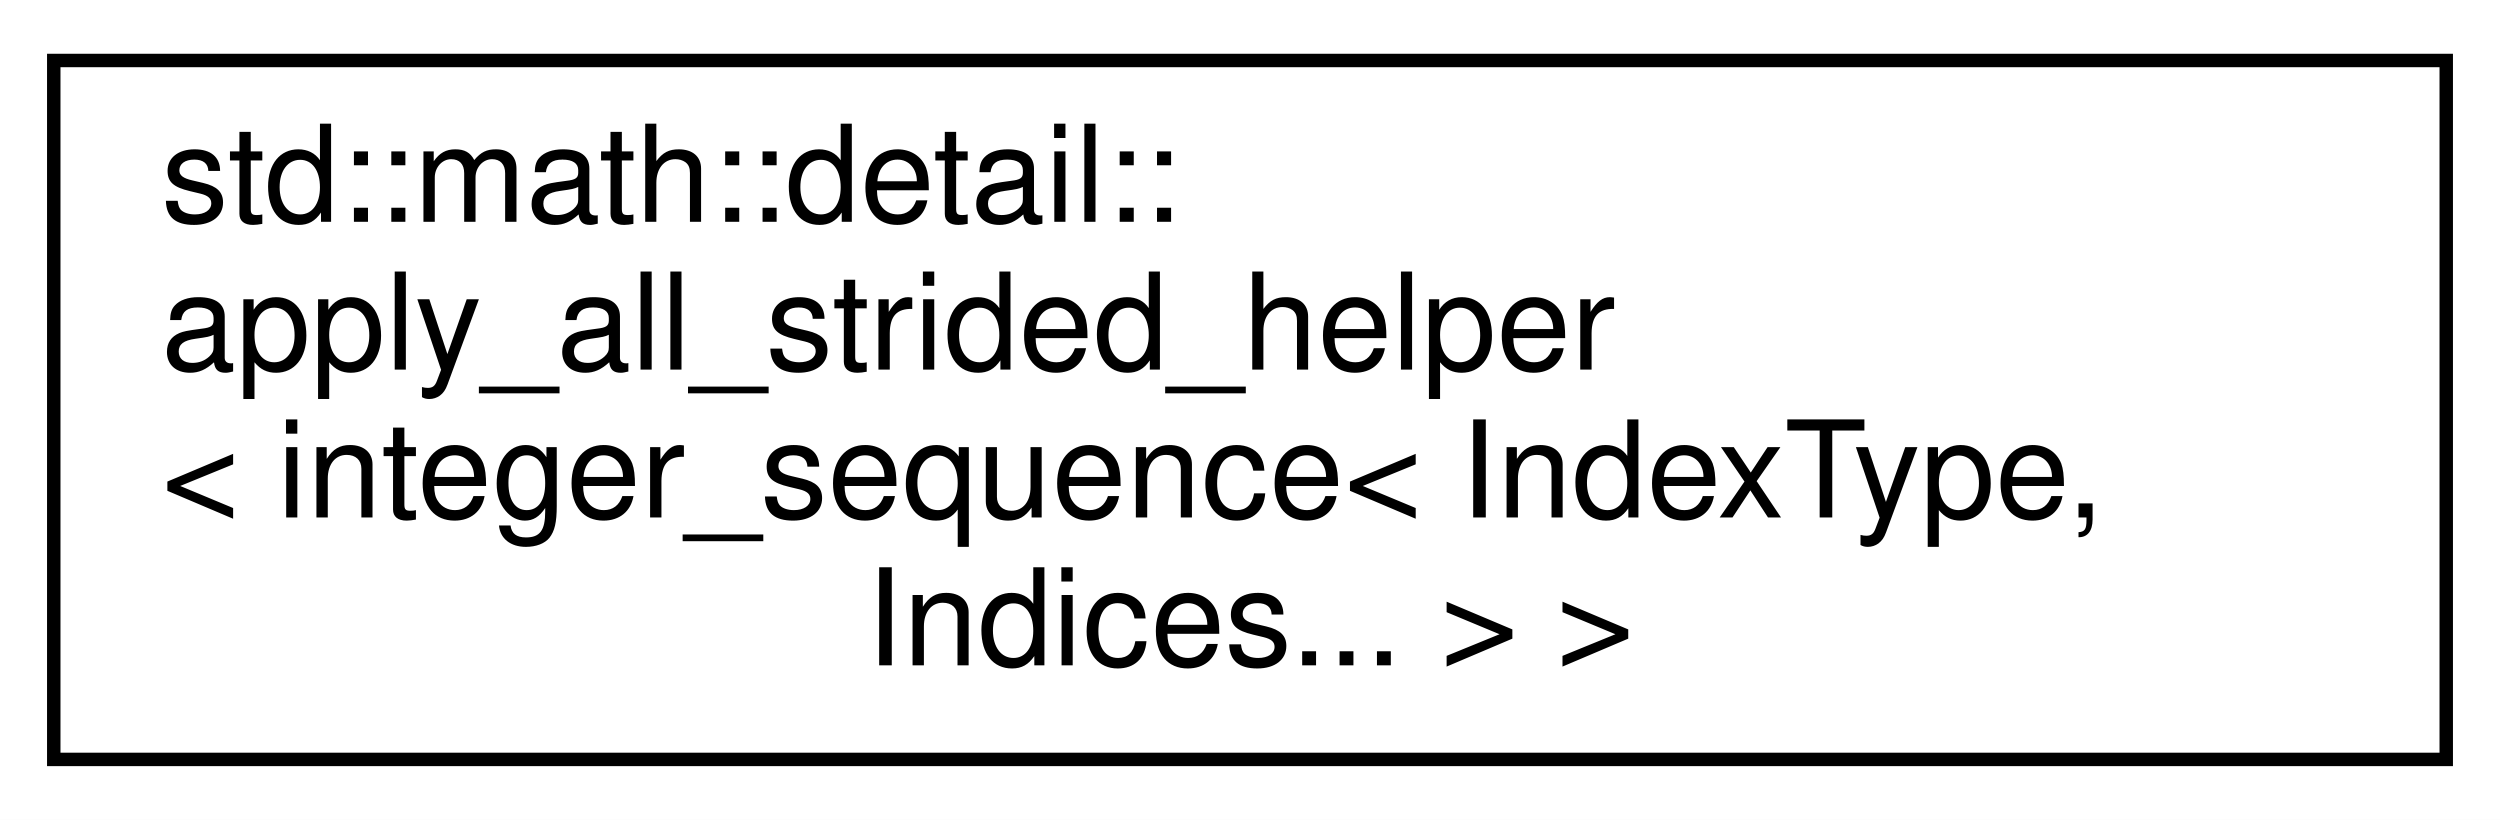
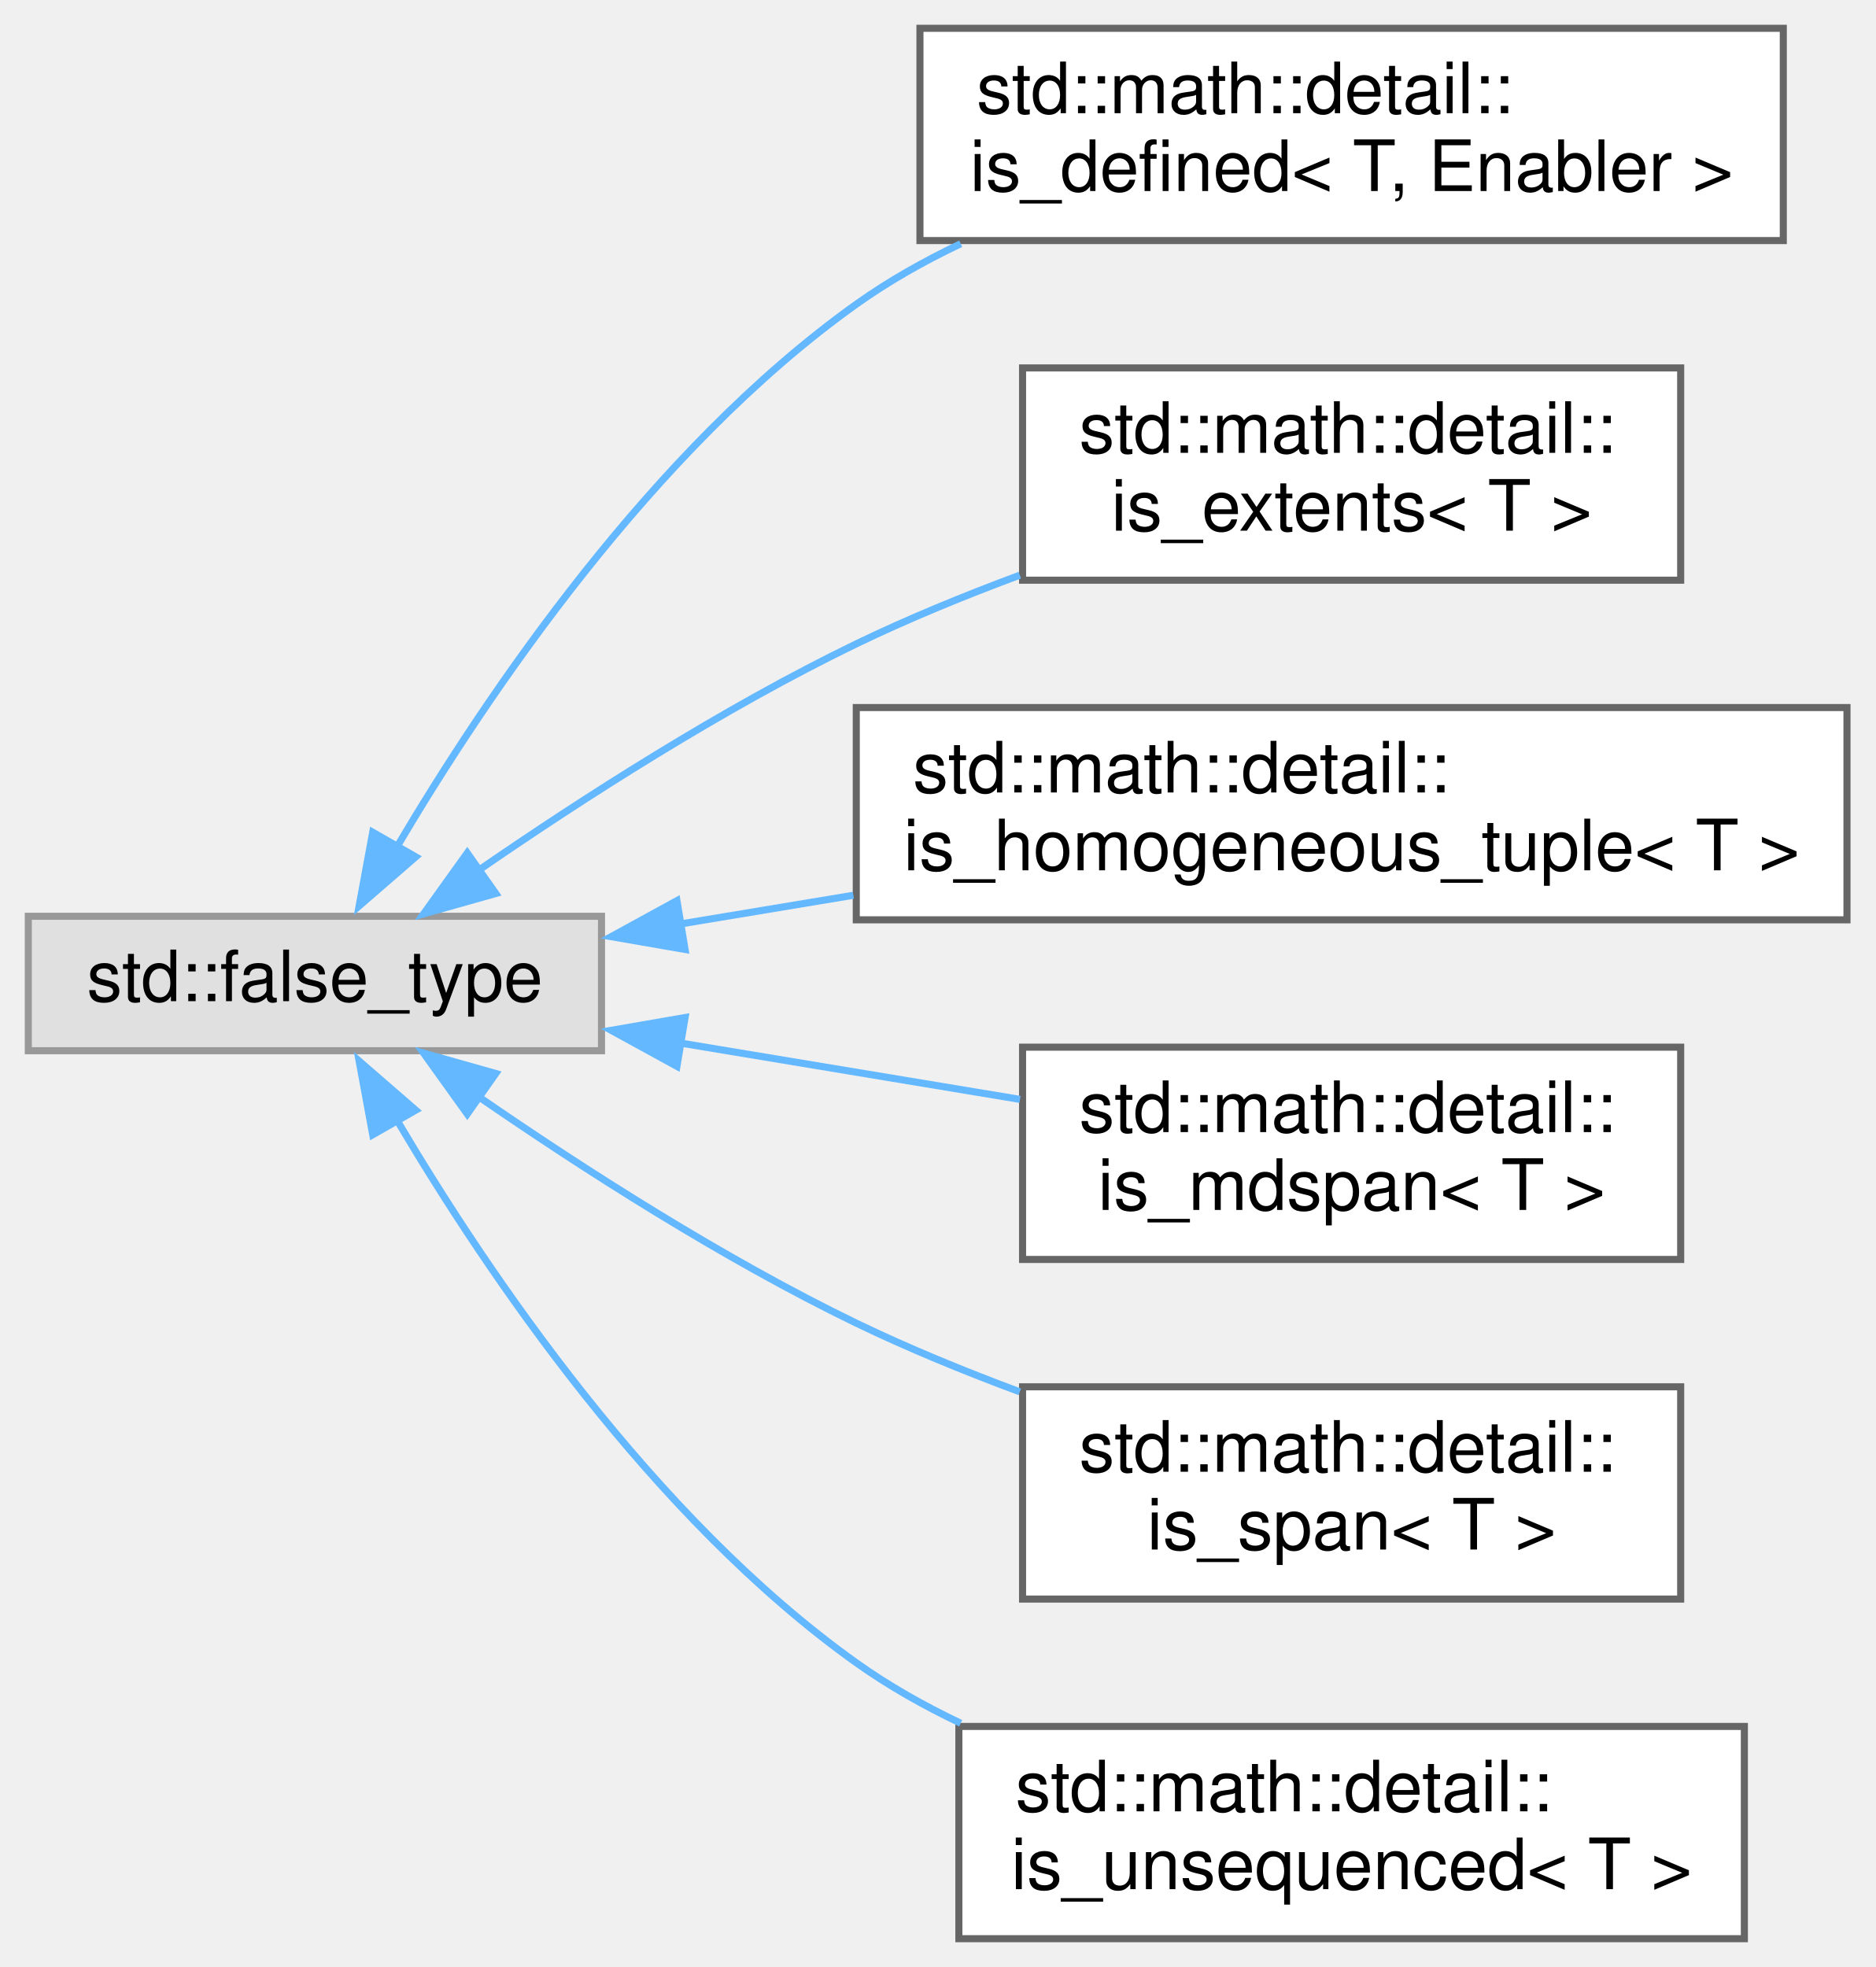
- <svg xmlns="http://www.w3.org/2000/svg" xmlns:xlink="http://www.w3.org/1999/xlink" width="186pt" height="61pt" viewBox="0.00 0.00 186.00 61.00">
-   <g id="graph0" class="graph" transform="scale(1 1) rotate(0) translate(4 57)">
-     <polygon fill="white" stroke="transparent" points="-4,4 -4,-57 182,-57 182,4 -4,4" />
+ <svg xmlns="http://www.w3.org/2000/svg" xmlns:xlink="http://www.w3.org/1999/xlink" width="265pt" height="278pt" viewBox="0.00 0.00 265.00 278.00">
+   <g id="graph0" class="graph" transform="scale(1 1) rotate(0) translate(4 274)">
    <g id="node1" class="node">
      <g id="a_node1">
-         <a xlink:href="structstd_1_1math_1_1detail_1_1apply__all__strided__helper_3_01integer__sequence_3_01_index_type_00_01_indices_8_8_8_01_4_01_4.html" target="_top" xlink:title=" ">
-           <polygon fill="white" stroke="black" points="0,-0.5 0,-52.5 178,-52.5 178,-0.5 0,-0.5" />
-           <text text-anchor="start" x="8" y="-40.5" font-family="Helvetica,sans-Serif" font-size="10.00">std::math::detail::</text>
-           <text text-anchor="start" x="8" y="-29.5" font-family="Helvetica,sans-Serif" font-size="10.00">apply_all_strided_helper</text>
-           <text text-anchor="start" x="8" y="-18.5" font-family="Helvetica,sans-Serif" font-size="10.00">&lt; integer_sequence&lt; IndexType,</text>
-           <text text-anchor="middle" x="89" y="-7.5" font-family="Helvetica,sans-Serif" font-size="10.00"> Indices... &gt; &gt;</text>
+         <a xlink:title=" ">
+           <polygon fill="#e0e0e0" stroke="#999999" points="81,-144.5 0,-144.5 0,-125.5 81,-125.5 81,-144.5" />
+           <text text-anchor="middle" x="40.5" y="-132.5" font-family="Helvetica,sans-Serif" font-size="10.00">std::false_type</text>
        </a>
      </g>
    </g>
+     <g id="node2" class="node">
+       <g id="a_node2">
+         <a xlink:href="structstd_1_1math_1_1detail_1_1is__defined.html" target="_top" xlink:title=" ">
+           <polygon fill="white" stroke="#666666" points="248,-270 126,-270 126,-240 248,-240 248,-270" />
+           <text text-anchor="start" x="134" y="-258" font-family="Helvetica,sans-Serif" font-size="10.00">std::math::detail::</text>
+           <text text-anchor="middle" x="187" y="-247" font-family="Helvetica,sans-Serif" font-size="10.00">is_defined&lt; T, Enabler &gt;</text>
+         </a>
+       </g>
+     </g>
+     <g id="edge1" class="edge">
+       <path fill="none" stroke="#63b8ff" d="M52.14,-154.39C64.9,-175.97 88.22,-210.47 117,-231 121.54,-234.24 126.56,-237.08 131.76,-239.55" />
+       <polygon fill="#63b8ff" stroke="#63b8ff" points="54.75,-152.9 46.75,-145.96 48.67,-156.38 54.75,-152.9" />
+     </g>
+     <g id="node3" class="node">
+       <g id="a_node3">
+         <a xlink:href="structstd_1_1math_1_1detail_1_1is__extents.html" target="_top" xlink:title=" ">
+           <polygon fill="white" stroke="#666666" points="233.5,-222 140.5,-222 140.5,-192 233.5,-192 233.5,-222" />
+           <text text-anchor="start" x="148.5" y="-210" font-family="Helvetica,sans-Serif" font-size="10.00">std::math::detail::</text>
+           <text text-anchor="middle" x="187" y="-199" font-family="Helvetica,sans-Serif" font-size="10.00">is_extents&lt; T &gt;</text>
+         </a>
+       </g>
+     </g>
+     <g id="edge2" class="edge">
+       <path fill="none" stroke="#63b8ff" d="M63.66,-151.02C78.3,-161.11 98.19,-173.9 117,-183 124.31,-186.53 132.27,-189.8 140.11,-192.71" />
+       <polygon fill="#63b8ff" stroke="#63b8ff" points="66.06,-147.72 55.86,-144.84 62.03,-153.45 66.06,-147.72" />
+     </g>
+     <g id="node4" class="node">
+       <g id="a_node4">
+         <a xlink:href="structstd_1_1math_1_1detail_1_1is__homogeneous__tuple.html" target="_top" xlink:title=" ">
+           <polygon fill="white" stroke="#666666" points="257,-174 117,-174 117,-144 257,-144 257,-174" />
+           <text text-anchor="start" x="125" y="-162" font-family="Helvetica,sans-Serif" font-size="10.00">std::math::detail::</text>
+           <text text-anchor="middle" x="187" y="-151" font-family="Helvetica,sans-Serif" font-size="10.00">is_homogeneous_tuple&lt; T &gt;</text>
+         </a>
+       </g>
+     </g>
+     <g id="edge3" class="edge">
+       <path fill="none" stroke="#63b8ff" d="M91.95,-143.38C99.92,-144.7 108.28,-146.09 116.59,-147.47" />
+       <polygon fill="#63b8ff" stroke="#63b8ff" points="92.81,-139.81 82.37,-141.62 91.66,-146.71 92.81,-139.81" />
+     </g>
+     <g id="node5" class="node">
+       <g id="a_node5">
+         <a xlink:href="structstd_1_1math_1_1detail_1_1is__mdspan.html" target="_top" xlink:title=" ">
+           <polygon fill="white" stroke="#666666" points="233.5,-126 140.5,-126 140.5,-96 233.5,-96 233.5,-126" />
+           <text text-anchor="start" x="148.5" y="-114" font-family="Helvetica,sans-Serif" font-size="10.00">std::math::detail::</text>
+           <text text-anchor="middle" x="187" y="-103" font-family="Helvetica,sans-Serif" font-size="10.00">is_mdspan&lt; T &gt;</text>
+         </a>
+       </g>
+     </g>
+     <g id="edge4" class="edge">
+       <path fill="none" stroke="#63b8ff" d="M91.94,-126.62C107.61,-124.02 124.79,-121.17 140.14,-118.62" />
+       <polygon fill="#63b8ff" stroke="#63b8ff" points="91.66,-123.29 82.37,-128.38 92.81,-130.19 91.66,-123.29" />
+     </g>
+     <g id="node6" class="node">
+       <g id="a_node6">
+         <a xlink:href="structstd_1_1math_1_1detail_1_1is__span.html" target="_top" xlink:title=" ">
+           <polygon fill="white" stroke="#666666" points="233.5,-78 140.5,-78 140.5,-48 233.5,-48 233.5,-78" />
+           <text text-anchor="start" x="148.5" y="-66" font-family="Helvetica,sans-Serif" font-size="10.00">std::math::detail::</text>
+           <text text-anchor="middle" x="187" y="-55" font-family="Helvetica,sans-Serif" font-size="10.00">is_span&lt; T &gt;</text>
+         </a>
+       </g>
+     </g>
+     <g id="edge5" class="edge">
+       <path fill="none" stroke="#63b8ff" d="M63.66,-118.98C78.3,-108.89 98.19,-96.1 117,-87 124.31,-83.47 132.27,-80.2 140.11,-77.29" />
+       <polygon fill="#63b8ff" stroke="#63b8ff" points="62.03,-116.55 55.86,-125.16 66.06,-122.28 62.03,-116.55" />
+     </g>
+     <g id="node7" class="node">
+       <g id="a_node7">
+         <a xlink:href="structstd_1_1math_1_1detail_1_1is__unsequenced.html" target="_top" xlink:title=" ">
+           <polygon fill="white" stroke="#666666" points="242.5,-30 131.5,-30 131.5,0 242.5,0 242.5,-30" />
+           <text text-anchor="start" x="139.5" y="-18" font-family="Helvetica,sans-Serif" font-size="10.00">std::math::detail::</text>
+           <text text-anchor="middle" x="187" y="-7" font-family="Helvetica,sans-Serif" font-size="10.00">is_unsequenced&lt; T &gt;</text>
+         </a>
+       </g>
+     </g>
+     <g id="edge6" class="edge">
+       <path fill="none" stroke="#63b8ff" d="M52.14,-115.61C64.9,-94.03 88.22,-59.53 117,-39 121.54,-35.76 126.56,-32.92 131.76,-30.45" />
+       <polygon fill="#63b8ff" stroke="#63b8ff" points="48.67,-113.62 46.75,-124.04 54.75,-117.1 48.67,-113.62" />
+     </g>
  </g>
</svg>
